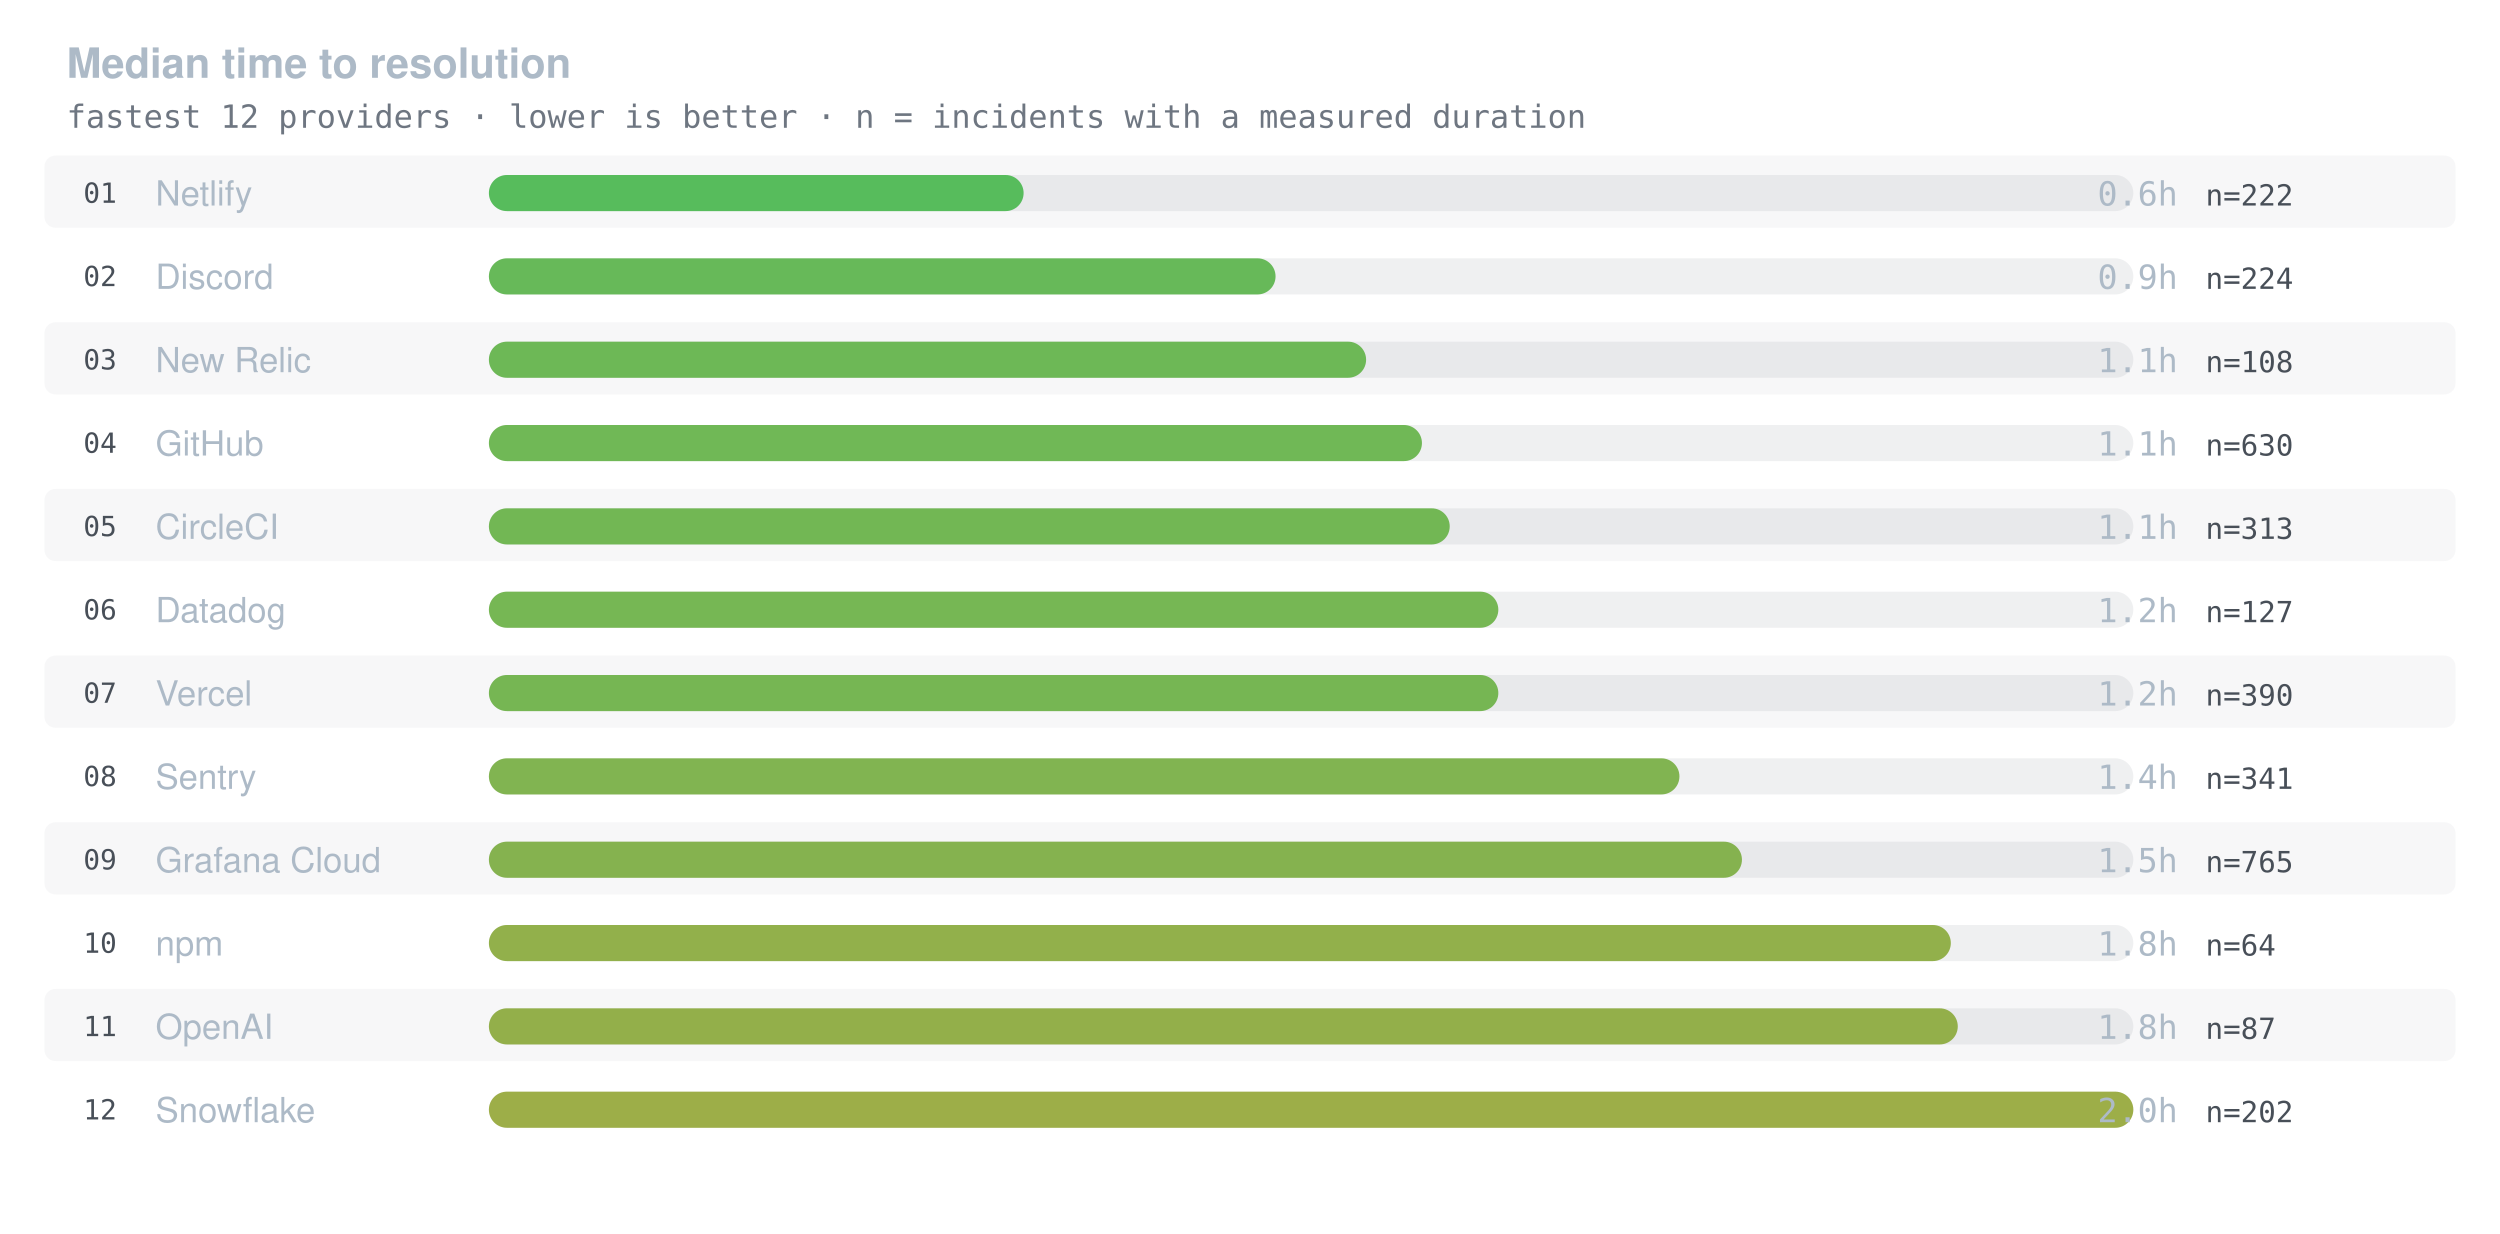
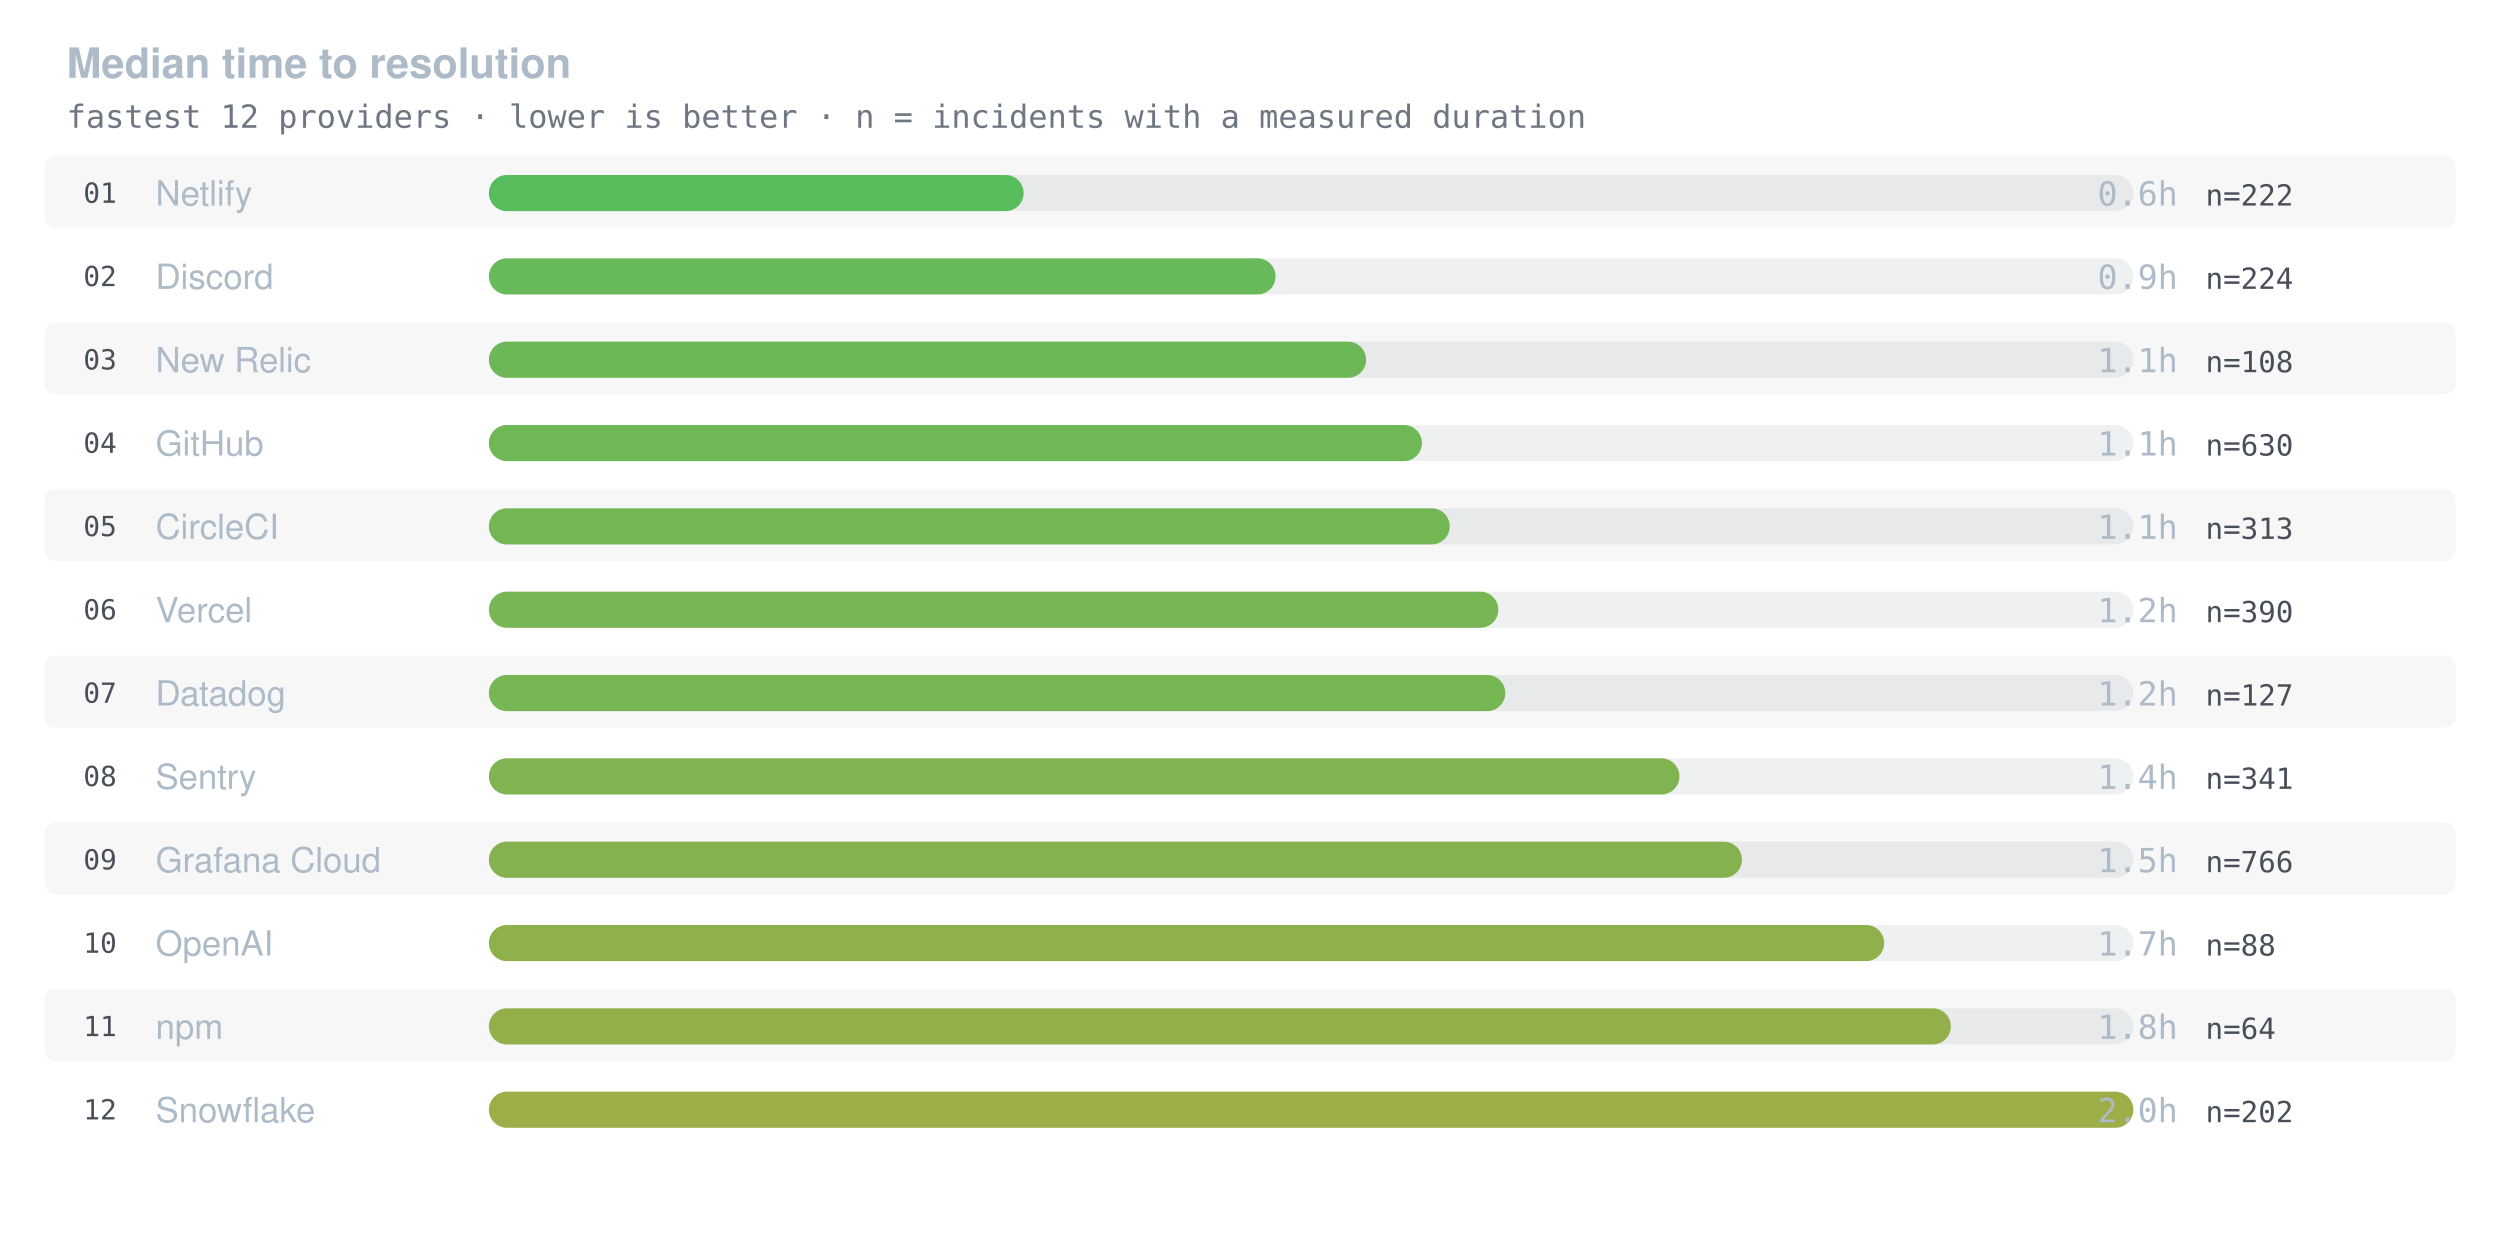
<svg xmlns="http://www.w3.org/2000/svg" viewBox="0 0 900 444" width="900" height="444" role="img">
  <text x="24" y="28" fill="#adbac7" font-size="15" font-family="-apple-system,BlinkMacSystemFont,Segoe UI,Helvetica,Arial,sans-serif" font-weight="600">Median time to resolution</text>
  <text x="24" y="46" fill="#6e7681" font-size="11.5" font-family="ui-monospace,SFMono-Regular,Menlo,Consolas,monospace">fastest 12 providers · lower is better · n = incidents with a measured duration</text>
  <rect x="16" y="56" width="868" height="26" rx="4" fill="#6e7681" opacity="0.055" />
  <text x="30" y="73" fill="#484f58" font-size="10" font-family="ui-monospace,SFMono-Regular,Menlo,Consolas,monospace">01</text>
  <text x="56" y="74" fill="#adbac7" font-size="12.5" font-family="-apple-system,BlinkMacSystemFont,Segoe UI,Helvetica,Arial,sans-serif">Netlify</text>
  <rect x="176" y="63" width="592" height="13" rx="6.5" fill="#6e7681" opacity="0.11" />
  <rect x="176" y="63" width="192.5" height="13" rx="6.5" fill="#47b74d" opacity="0.9" />
  <text x="784" y="74" fill="#adbac7" font-size="12" font-family="ui-monospace,SFMono-Regular,Menlo,Consolas,monospace" text-anchor="end">0.6h</text>
  <text x="794" y="74" fill="#484f58" font-size="10.5" font-family="ui-monospace,SFMono-Regular,Menlo,Consolas,monospace">n=222</text>
  <text x="30" y="103" fill="#484f58" font-size="10" font-family="ui-monospace,SFMono-Regular,Menlo,Consolas,monospace">02</text>
  <text x="56" y="104" fill="#adbac7" font-size="12.5" font-family="-apple-system,BlinkMacSystemFont,Segoe UI,Helvetica,Arial,sans-serif">Discord</text>
  <rect x="176" y="93" width="592" height="13" rx="6.5" fill="#6e7681" opacity="0.11" />
  <rect x="176" y="93" width="283.2" height="13" rx="6.5" fill="#59b348" opacity="0.9" />
  <text x="784" y="104" fill="#adbac7" font-size="12" font-family="ui-monospace,SFMono-Regular,Menlo,Consolas,monospace" text-anchor="end">0.9h</text>
  <text x="794" y="104" fill="#484f58" font-size="10.5" font-family="ui-monospace,SFMono-Regular,Menlo,Consolas,monospace">n=224</text>
  <rect x="16" y="116" width="868" height="26" rx="4" fill="#6e7681" opacity="0.055" />
  <text x="30" y="133" fill="#484f58" font-size="10" font-family="ui-monospace,SFMono-Regular,Menlo,Consolas,monospace">03</text>
  <text x="56" y="134" fill="#adbac7" font-size="12.5" font-family="-apple-system,BlinkMacSystemFont,Segoe UI,Helvetica,Arial,sans-serif">New Relic</text>
  <rect x="176" y="123" width="592" height="13" rx="6.5" fill="#6e7681" opacity="0.11" />
  <rect x="176" y="123" width="315.8" height="13" rx="6.5" fill="#5fb246" opacity="0.9" />
  <text x="784" y="134" fill="#adbac7" font-size="12" font-family="ui-monospace,SFMono-Regular,Menlo,Consolas,monospace" text-anchor="end">1.1h</text>
  <text x="794" y="134" fill="#484f58" font-size="10.5" font-family="ui-monospace,SFMono-Regular,Menlo,Consolas,monospace">n=108</text>
  <text x="30" y="163" fill="#484f58" font-size="10" font-family="ui-monospace,SFMono-Regular,Menlo,Consolas,monospace">04</text>
  <text x="56" y="164" fill="#adbac7" font-size="12.5" font-family="-apple-system,BlinkMacSystemFont,Segoe UI,Helvetica,Arial,sans-serif">GitHub</text>
  <rect x="176" y="153" width="592" height="13" rx="6.5" fill="#6e7681" opacity="0.11" />
  <rect x="176" y="153" width="335.9" height="13" rx="6.5" fill="#63b145" opacity="0.9" />
  <text x="784" y="164" fill="#adbac7" font-size="12" font-family="ui-monospace,SFMono-Regular,Menlo,Consolas,monospace" text-anchor="end">1.1h</text>
  <text x="794" y="164" fill="#484f58" font-size="10.5" font-family="ui-monospace,SFMono-Regular,Menlo,Consolas,monospace">n=630</text>
  <rect x="16" y="176" width="868" height="26" rx="4" fill="#6e7681" opacity="0.055" />
  <text x="30" y="193" fill="#484f58" font-size="10" font-family="ui-monospace,SFMono-Regular,Menlo,Consolas,monospace">05</text>
  <text x="56" y="194" fill="#adbac7" font-size="12.5" font-family="-apple-system,BlinkMacSystemFont,Segoe UI,Helvetica,Arial,sans-serif">CircleCI</text>
  <rect x="176" y="183" width="592" height="13" rx="6.5" fill="#6e7681" opacity="0.11" />
  <rect x="176" y="183" width="345.9" height="13" rx="6.5" fill="#65b144" opacity="0.9" />
  <text x="784" y="194" fill="#adbac7" font-size="12" font-family="ui-monospace,SFMono-Regular,Menlo,Consolas,monospace" text-anchor="end">1.1h</text>
  <text x="794" y="194" fill="#484f58" font-size="10.5" font-family="ui-monospace,SFMono-Regular,Menlo,Consolas,monospace">n=313</text>
  <text x="30" y="223" fill="#484f58" font-size="10" font-family="ui-monospace,SFMono-Regular,Menlo,Consolas,monospace">06</text>
-   <text x="56" y="224" fill="#adbac7" font-size="12.5" font-family="-apple-system,BlinkMacSystemFont,Segoe UI,Helvetica,Arial,sans-serif">Datadog</text>
+   <text x="56" y="224" fill="#adbac7" font-size="12.5" font-family="-apple-system,BlinkMacSystemFont,Segoe UI,Helvetica,Arial,sans-serif">Vercel</text>
  <rect x="176" y="213" width="592" height="13" rx="6.5" fill="#6e7681" opacity="0.11" />
  <rect x="176" y="213" width="363.4" height="13" rx="6.5" fill="#69b043" opacity="0.9" />
  <text x="784" y="224" fill="#adbac7" font-size="12" font-family="ui-monospace,SFMono-Regular,Menlo,Consolas,monospace" text-anchor="end">1.2h</text>
-   <text x="794" y="224" fill="#484f58" font-size="10.5" font-family="ui-monospace,SFMono-Regular,Menlo,Consolas,monospace">n=127</text>
+   <text x="794" y="224" fill="#484f58" font-size="10.5" font-family="ui-monospace,SFMono-Regular,Menlo,Consolas,monospace">n=390</text>
  <rect x="16" y="236" width="868" height="26" rx="4" fill="#6e7681" opacity="0.055" />
  <text x="30" y="253" fill="#484f58" font-size="10" font-family="ui-monospace,SFMono-Regular,Menlo,Consolas,monospace">07</text>
-   <text x="56" y="254" fill="#adbac7" font-size="12.5" font-family="-apple-system,BlinkMacSystemFont,Segoe UI,Helvetica,Arial,sans-serif">Vercel</text>
+   <text x="56" y="254" fill="#adbac7" font-size="12.5" font-family="-apple-system,BlinkMacSystemFont,Segoe UI,Helvetica,Arial,sans-serif">Datadog</text>
  <rect x="176" y="243" width="592" height="13" rx="6.5" fill="#6e7681" opacity="0.11" />
-   <rect x="176" y="243" width="363.4" height="13" rx="6.5" fill="#69b043" opacity="0.9" />
+   <rect x="176" y="243" width="365.9" height="13" rx="6.5" fill="#69b043" opacity="0.9" />
  <text x="784" y="254" fill="#adbac7" font-size="12" font-family="ui-monospace,SFMono-Regular,Menlo,Consolas,monospace" text-anchor="end">1.2h</text>
-   <text x="794" y="254" fill="#484f58" font-size="10.5" font-family="ui-monospace,SFMono-Regular,Menlo,Consolas,monospace">n=390</text>
+   <text x="794" y="254" fill="#484f58" font-size="10.5" font-family="ui-monospace,SFMono-Regular,Menlo,Consolas,monospace">n=127</text>
  <text x="30" y="283" fill="#484f58" font-size="10" font-family="ui-monospace,SFMono-Regular,Menlo,Consolas,monospace">08</text>
  <text x="56" y="284" fill="#adbac7" font-size="12.5" font-family="-apple-system,BlinkMacSystemFont,Segoe UI,Helvetica,Arial,sans-serif">Sentry</text>
  <rect x="176" y="273" width="592" height="13" rx="6.5" fill="#6e7681" opacity="0.11" />
  <rect x="176" y="273" width="428.6" height="13" rx="6.5" fill="#75ad3f" opacity="0.9" />
  <text x="784" y="284" fill="#adbac7" font-size="12" font-family="ui-monospace,SFMono-Regular,Menlo,Consolas,monospace" text-anchor="end">1.4h</text>
  <text x="794" y="284" fill="#484f58" font-size="10.5" font-family="ui-monospace,SFMono-Regular,Menlo,Consolas,monospace">n=341</text>
  <rect x="16" y="296" width="868" height="26" rx="4" fill="#6e7681" opacity="0.055" />
  <text x="30" y="313" fill="#484f58" font-size="10" font-family="ui-monospace,SFMono-Regular,Menlo,Consolas,monospace">09</text>
  <text x="56" y="314" fill="#adbac7" font-size="12.5" font-family="-apple-system,BlinkMacSystemFont,Segoe UI,Helvetica,Arial,sans-serif">Grafana Cloud</text>
  <rect x="176" y="303" width="592" height="13" rx="6.5" fill="#6e7681" opacity="0.11" />
  <rect x="176" y="303" width="451.1" height="13" rx="6.5" fill="#7aac3e" opacity="0.9" />
  <text x="784" y="314" fill="#adbac7" font-size="12" font-family="ui-monospace,SFMono-Regular,Menlo,Consolas,monospace" text-anchor="end">1.5h</text>
-   <text x="794" y="314" fill="#484f58" font-size="10.5" font-family="ui-monospace,SFMono-Regular,Menlo,Consolas,monospace">n=765</text>
+   <text x="794" y="314" fill="#484f58" font-size="10.5" font-family="ui-monospace,SFMono-Regular,Menlo,Consolas,monospace">n=766</text>
  <text x="30" y="343" fill="#484f58" font-size="10" font-family="ui-monospace,SFMono-Regular,Menlo,Consolas,monospace">10</text>
-   <text x="56" y="344" fill="#adbac7" font-size="12.5" font-family="-apple-system,BlinkMacSystemFont,Segoe UI,Helvetica,Arial,sans-serif">npm</text>
+   <text x="56" y="344" fill="#adbac7" font-size="12.5" font-family="-apple-system,BlinkMacSystemFont,Segoe UI,Helvetica,Arial,sans-serif">OpenAI</text>
  <rect x="176" y="333" width="592" height="13" rx="6.5" fill="#6e7681" opacity="0.11" />
-   <rect x="176" y="333" width="526.3" height="13" rx="6.5" fill="#88a939" opacity="0.9" />
-   <text x="784" y="344" fill="#adbac7" font-size="12" font-family="ui-monospace,SFMono-Regular,Menlo,Consolas,monospace" text-anchor="end">1.8h</text>
-   <text x="794" y="344" fill="#484f58" font-size="10.5" font-family="ui-monospace,SFMono-Regular,Menlo,Consolas,monospace">n=64</text>
+   <rect x="176" y="333" width="502.3" height="13" rx="6.5" fill="#84aa3a" opacity="0.9" />
+   <text x="784" y="344" fill="#adbac7" font-size="12" font-family="ui-monospace,SFMono-Regular,Menlo,Consolas,monospace" text-anchor="end">1.7h</text>
+   <text x="794" y="344" fill="#484f58" font-size="10.5" font-family="ui-monospace,SFMono-Regular,Menlo,Consolas,monospace">n=88</text>
  <rect x="16" y="356" width="868" height="26" rx="4" fill="#6e7681" opacity="0.055" />
  <text x="30" y="373" fill="#484f58" font-size="10" font-family="ui-monospace,SFMono-Regular,Menlo,Consolas,monospace">11</text>
-   <text x="56" y="374" fill="#adbac7" font-size="12.5" font-family="-apple-system,BlinkMacSystemFont,Segoe UI,Helvetica,Arial,sans-serif">OpenAI</text>
+   <text x="56" y="374" fill="#adbac7" font-size="12.5" font-family="-apple-system,BlinkMacSystemFont,Segoe UI,Helvetica,Arial,sans-serif">npm</text>
  <rect x="176" y="363" width="592" height="13" rx="6.5" fill="#6e7681" opacity="0.11" />
-   <rect x="176" y="363" width="528.8" height="13" rx="6.5" fill="#89a939" opacity="0.9" />
+   <rect x="176" y="363" width="526.3" height="13" rx="6.5" fill="#88a939" opacity="0.9" />
  <text x="784" y="374" fill="#adbac7" font-size="12" font-family="ui-monospace,SFMono-Regular,Menlo,Consolas,monospace" text-anchor="end">1.8h</text>
-   <text x="794" y="374" fill="#484f58" font-size="10.5" font-family="ui-monospace,SFMono-Regular,Menlo,Consolas,monospace">n=87</text>
+   <text x="794" y="374" fill="#484f58" font-size="10.5" font-family="ui-monospace,SFMono-Regular,Menlo,Consolas,monospace">n=64</text>
  <text x="30" y="403" fill="#484f58" font-size="10" font-family="ui-monospace,SFMono-Regular,Menlo,Consolas,monospace">12</text>
  <text x="56" y="404" fill="#adbac7" font-size="12.5" font-family="-apple-system,BlinkMacSystemFont,Segoe UI,Helvetica,Arial,sans-serif">Snowflake</text>
  <rect x="176" y="393" width="592" height="13" rx="6.5" fill="#6e7681" opacity="0.11" />
  <rect x="176" y="393" width="592.0" height="13" rx="6.5" fill="#95a635" opacity="0.9" />
  <text x="784" y="404" fill="#adbac7" font-size="12" font-family="ui-monospace,SFMono-Regular,Menlo,Consolas,monospace" text-anchor="end">2.0h</text>
  <text x="794" y="404" fill="#484f58" font-size="10.5" font-family="ui-monospace,SFMono-Regular,Menlo,Consolas,monospace">n=202</text>
</svg>
